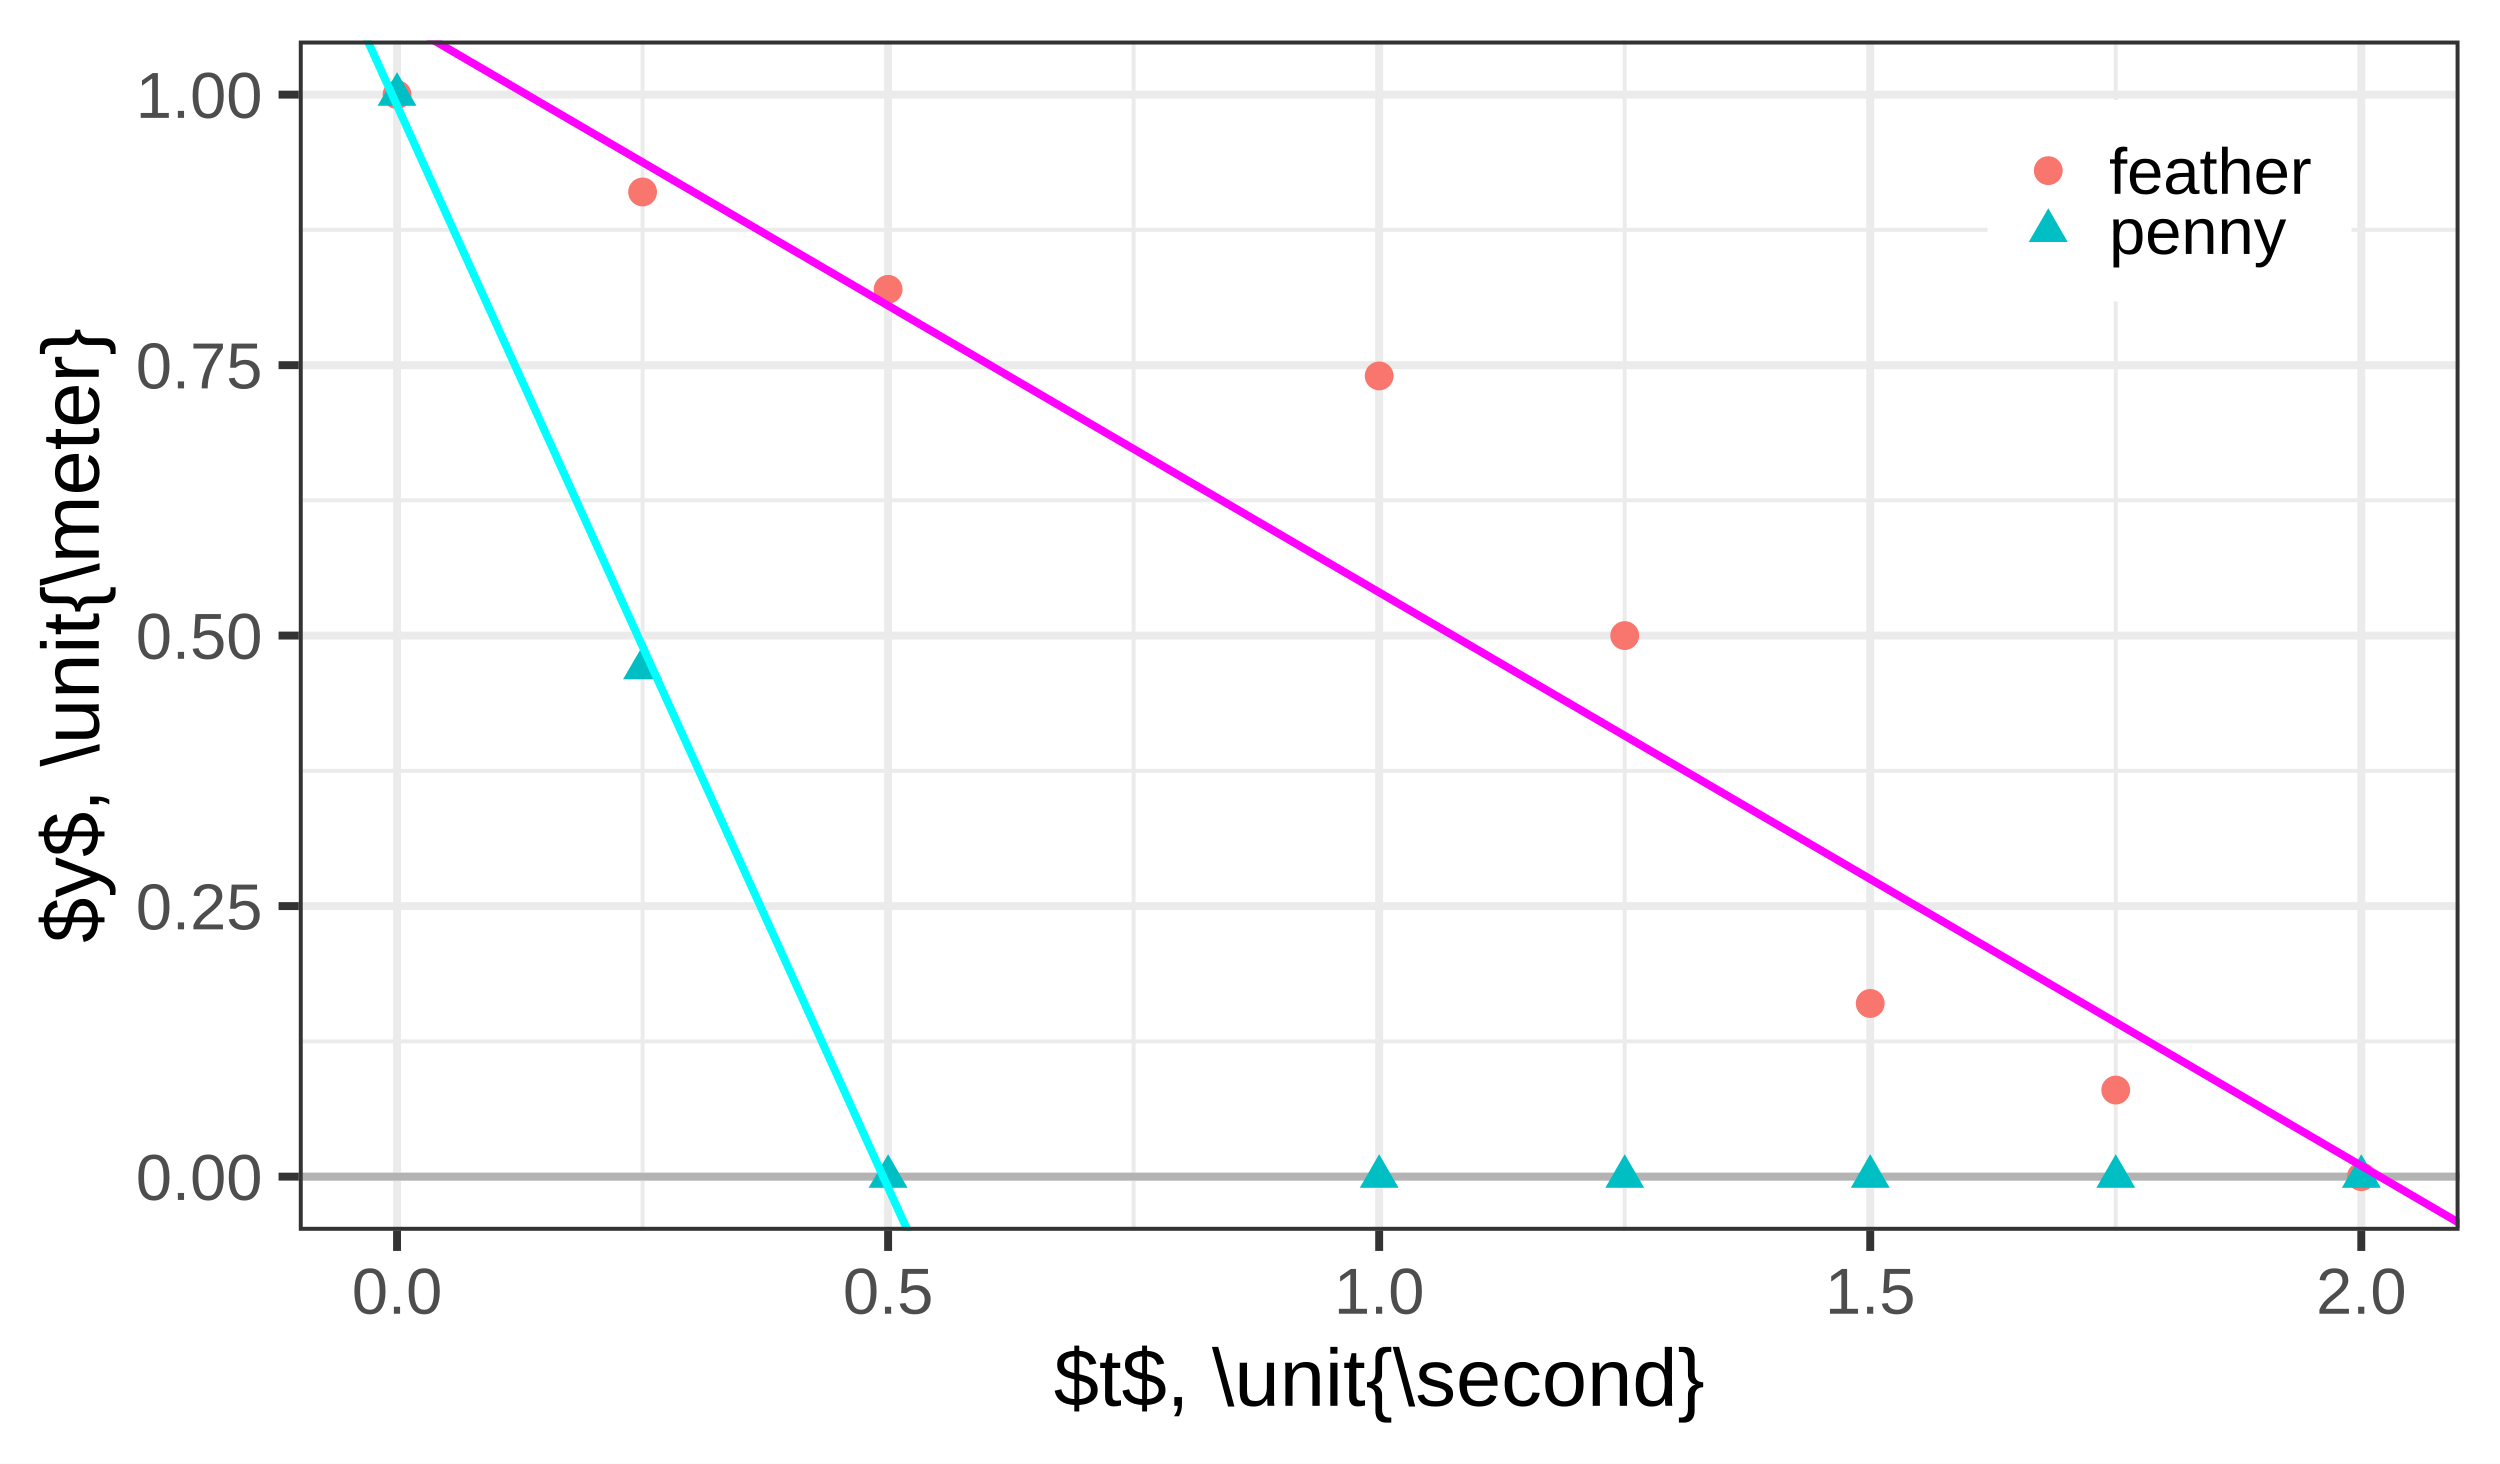
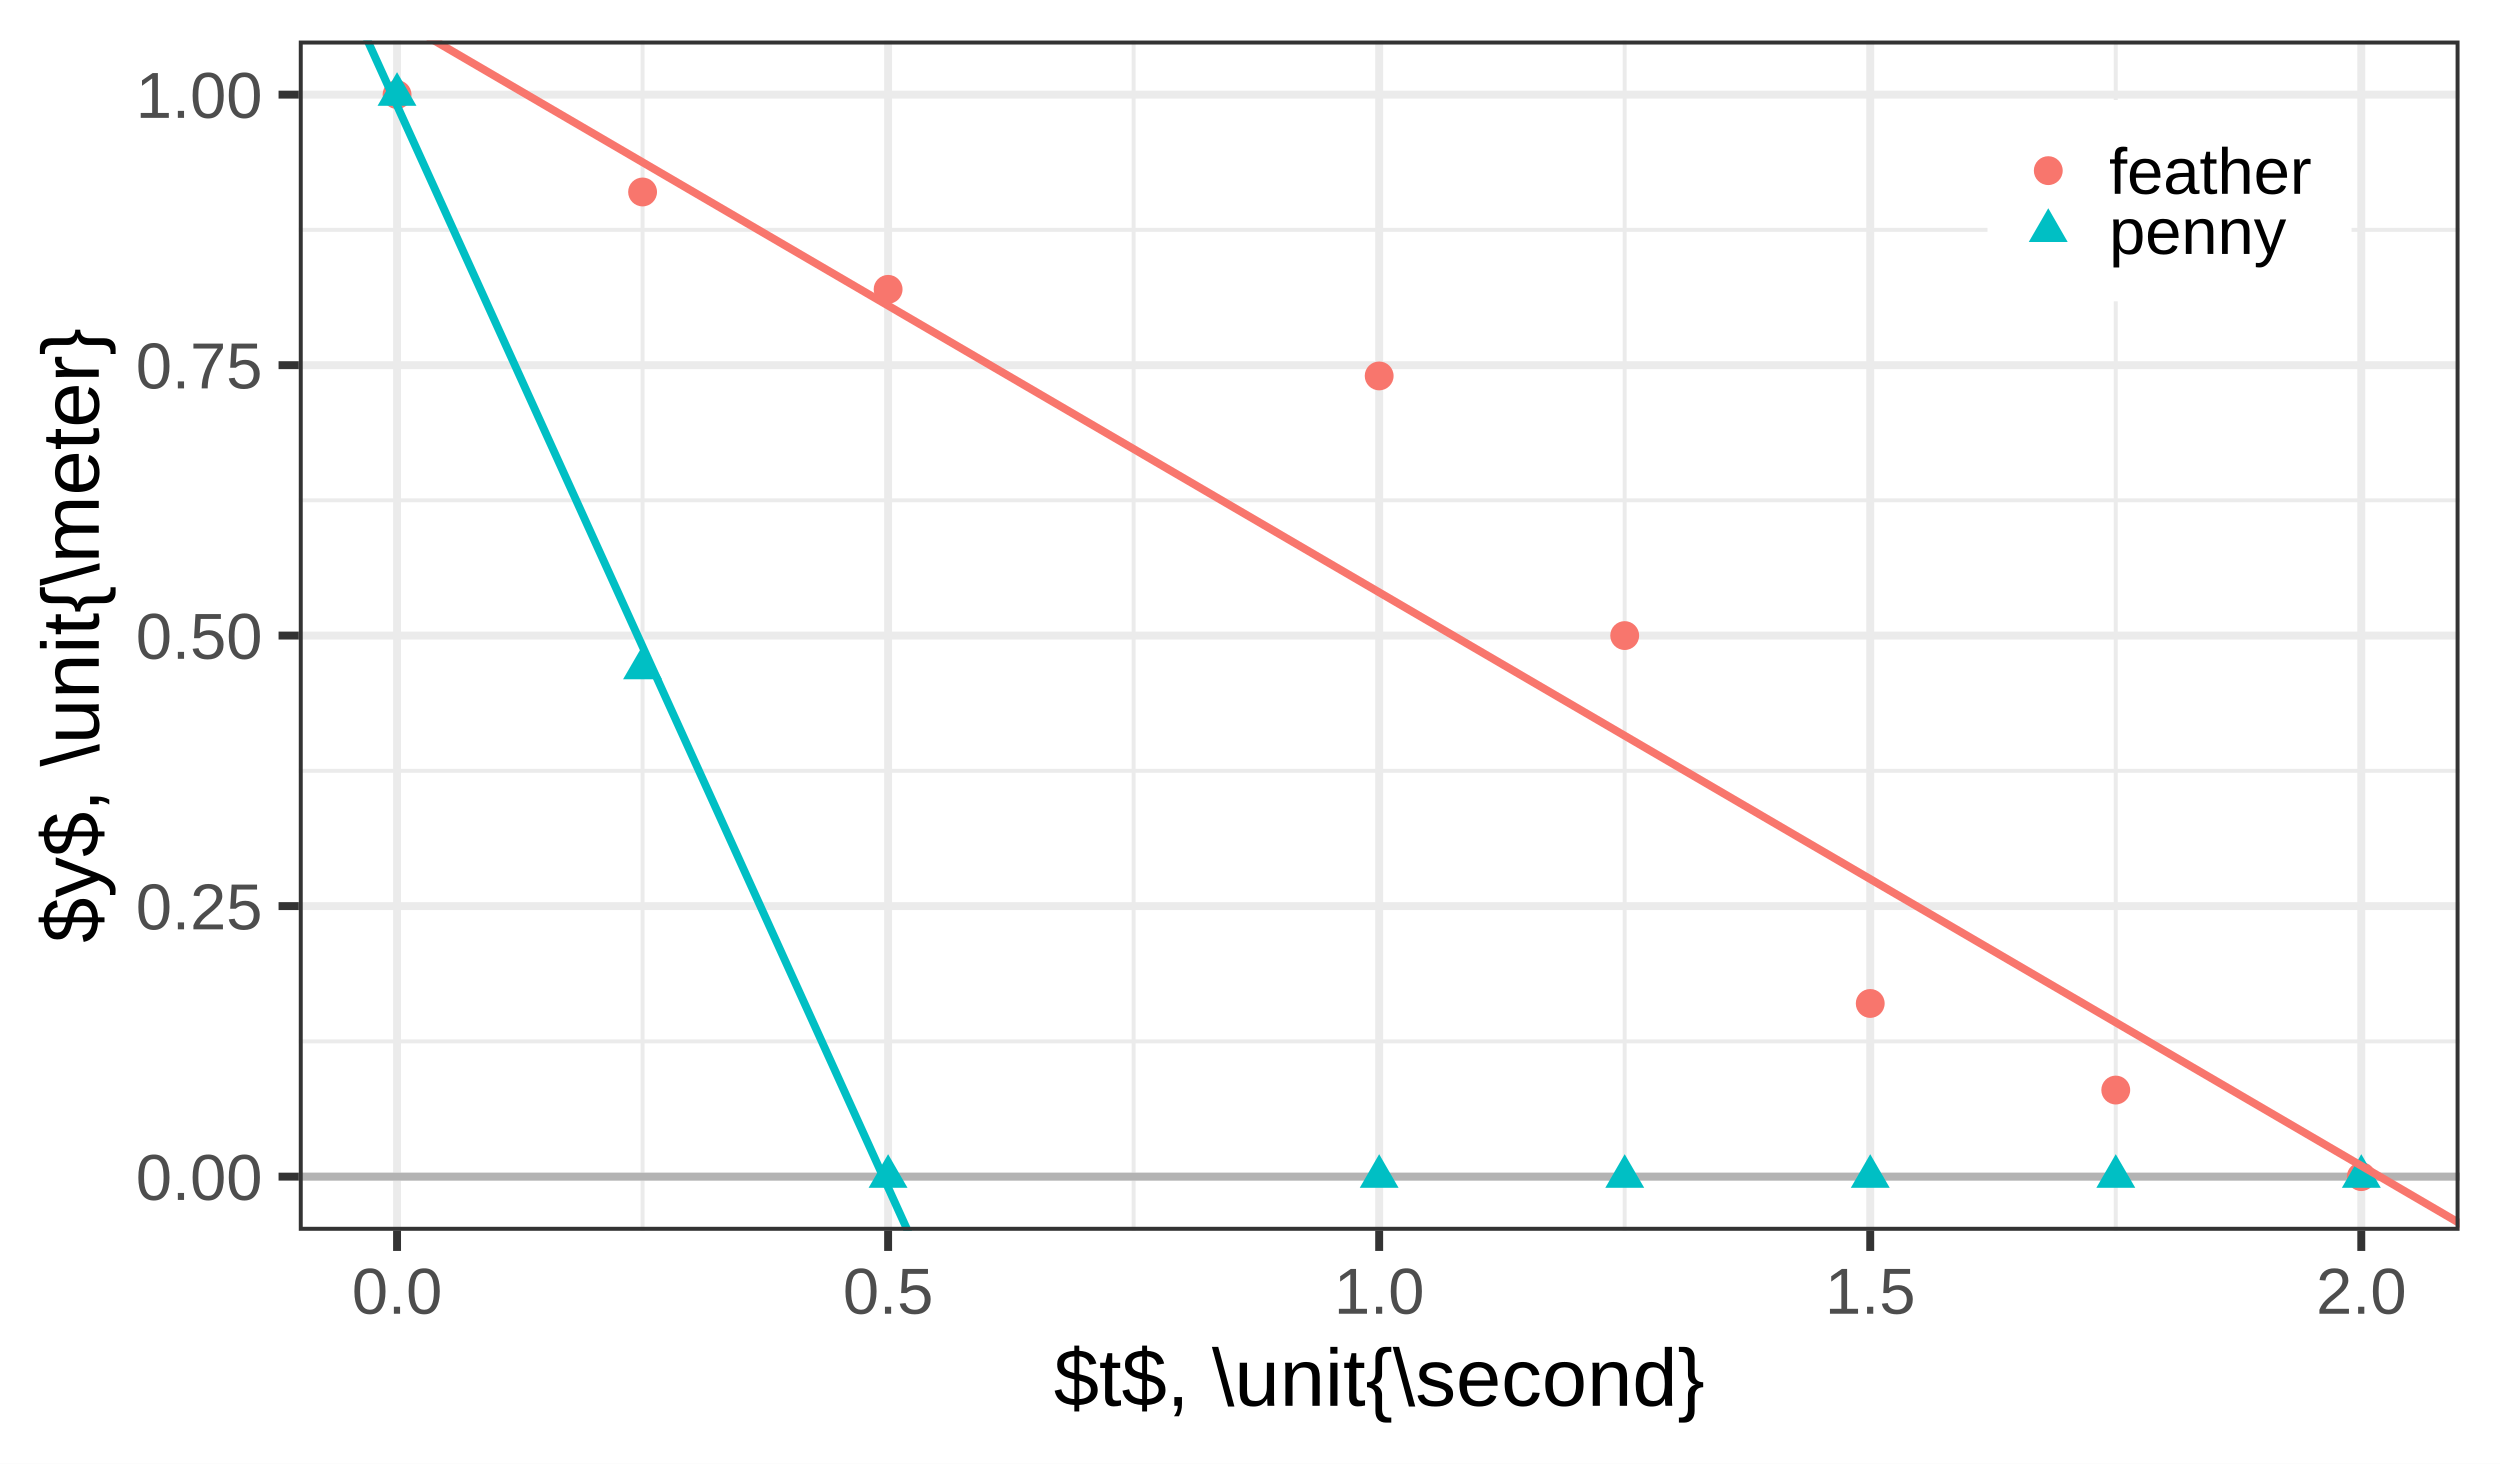
<svg xmlns="http://www.w3.org/2000/svg" width="246.00pt" height="144.00pt" viewBox="0 0 246.00 144.00">
  <g class="svglite">
    <defs>
      <style type="text/css">
    .svglite line, .svglite polyline, .svglite polygon, .svglite path, .svglite rect, .svglite circle {
      fill: none;
      stroke: #000000;
      stroke-linecap: round;
      stroke-linejoin: round;
      stroke-miterlimit: 10.00;
    }
    .svglite text {
      white-space: pre;
    }
    .svglite g.glyphgroup path {
      fill: inherit;
      stroke: none;
    }
  </style>
    </defs>
    <rect width="100%" height="100%" style="stroke: none; fill: #FFFFFF;" />
    <defs>
      <clipPath id="cpMC4wMHwyNDYuMDB8MC4wMHwxNDQuMDA=">
        <rect x="0.00" y="0.00" width="246.00" height="144.00" />
      </clipPath>
    </defs>
    <g clip-path="url(#cpMC4wMHwyNDYuMDB8MC4wMHwxNDQuMDA=)">
      <rect x="0.00" y="0.00" width="246.00" height="144.00" style="stroke-width: 0.78; stroke: #FFFFFF; fill: #FFFFFF;" />
    </g>
    <defs>
      <clipPath id="cpMjkuNDB8MjQyLjAyfDMuOTl8MTIxLjEw">
        <rect x="29.40" y="3.99" width="212.62" height="117.12" />
      </clipPath>
    </defs>
    <g clip-path="url(#cpMjkuNDB8MjQyLjAyfDMuOTl8MTIxLjEw)">
      <rect x="29.40" y="3.99" width="212.62" height="117.12" style="stroke-width: 0.78; stroke: none; fill: #FFFFFF;" />
      <polyline points="29.40,102.47 242.02,102.47 " style="stroke-width: 0.39; stroke: #EBEBEB; stroke-linecap: butt;" />
      <polyline points="29.40,75.85 242.02,75.85 " style="stroke-width: 0.39; stroke: #EBEBEB; stroke-linecap: butt;" />
      <polyline points="29.40,49.23 242.02,49.23 " style="stroke-width: 0.39; stroke: #EBEBEB; stroke-linecap: butt;" />
      <polyline points="29.40,22.62 242.02,22.62 " style="stroke-width: 0.39; stroke: #EBEBEB; stroke-linecap: butt;" />
      <polyline points="63.23,121.10 63.23,3.99 " style="stroke-width: 0.39; stroke: #EBEBEB; stroke-linecap: butt;" />
      <polyline points="111.55,121.10 111.55,3.99 " style="stroke-width: 0.39; stroke: #EBEBEB; stroke-linecap: butt;" />
      <polyline points="159.87,121.10 159.87,3.99 " style="stroke-width: 0.39; stroke: #EBEBEB; stroke-linecap: butt;" />
      <polyline points="208.19,121.10 208.19,3.99 " style="stroke-width: 0.39; stroke: #EBEBEB; stroke-linecap: butt;" />
      <polyline points="29.40,115.78 242.02,115.78 " style="stroke-width: 0.78; stroke: #EBEBEB; stroke-linecap: butt;" />
      <polyline points="29.40,89.16 242.02,89.16 " style="stroke-width: 0.78; stroke: #EBEBEB; stroke-linecap: butt;" />
      <polyline points="29.40,62.54 242.02,62.54 " style="stroke-width: 0.78; stroke: #EBEBEB; stroke-linecap: butt;" />
      <polyline points="29.40,35.93 242.02,35.93 " style="stroke-width: 0.78; stroke: #EBEBEB; stroke-linecap: butt;" />
      <polyline points="29.40,9.31 242.02,9.31 " style="stroke-width: 0.78; stroke: #EBEBEB; stroke-linecap: butt;" />
      <polyline points="39.07,121.10 39.07,3.99 " style="stroke-width: 0.78; stroke: #EBEBEB; stroke-linecap: butt;" />
      <polyline points="87.39,121.10 87.39,3.99 " style="stroke-width: 0.78; stroke: #EBEBEB; stroke-linecap: butt;" />
      <polyline points="135.71,121.10 135.71,3.99 " style="stroke-width: 0.78; stroke: #EBEBEB; stroke-linecap: butt;" />
      <polyline points="184.03,121.10 184.03,3.99 " style="stroke-width: 0.78; stroke: #EBEBEB; stroke-linecap: butt;" />
      <polyline points="232.35,121.10 232.35,3.99 " style="stroke-width: 0.78; stroke: #EBEBEB; stroke-linecap: butt;" />
      <line x1="29.40" y1="115.78" x2="242.02" y2="115.78" style="stroke-width: 0.78; stroke: #B3B3B3; stroke-linecap: butt;" />
      <circle cx="39.07" cy="9.31" r="1.42" style="stroke-width: 0.52; stroke: none; fill: #F8766D;" />
      <circle cx="63.23" cy="18.89" r="1.42" style="stroke-width: 0.52; stroke: none; fill: #F8766D;" />
      <circle cx="87.39" cy="28.47" r="1.42" style="stroke-width: 0.52; stroke: none; fill: #F8766D;" />
      <circle cx="135.71" cy="36.99" r="1.42" style="stroke-width: 0.52; stroke: none; fill: #F8766D;" />
      <circle cx="159.87" cy="62.54" r="1.42" style="stroke-width: 0.52; stroke: none; fill: #F8766D;" />
      <circle cx="184.03" cy="98.74" r="1.42" style="stroke-width: 0.52; stroke: none; fill: #F8766D;" />
      <circle cx="208.19" cy="107.26" r="1.42" style="stroke-width: 0.52; stroke: none; fill: #F8766D;" />
      <circle cx="232.35" cy="115.78" r="1.42" style="stroke-width: 0.52; stroke: none; fill: #F8766D;" />
      <polygon points="39.07,7.10 40.98,10.41 37.15,10.41 " style="stroke-width: 0.52; stroke: none; fill: #00BFC4;" />
      <polygon points="63.23,63.53 65.14,66.84 61.31,66.84 " style="stroke-width: 0.52; stroke: none; fill: #00BFC4;" />
      <polygon points="87.39,113.57 89.30,116.88 85.47,116.88 " style="stroke-width: 0.52; stroke: none; fill: #00BFC4;" />
      <polygon points="135.71,113.57 137.62,116.88 133.80,116.88 " style="stroke-width: 0.52; stroke: none; fill: #00BFC4;" />
      <polygon points="159.87,113.57 161.79,116.88 157.96,116.88 " style="stroke-width: 0.52; stroke: none; fill: #00BFC4;" />
      <polygon points="184.03,113.57 185.95,116.88 182.12,116.88 " style="stroke-width: 0.52; stroke: none; fill: #00BFC4;" />
      <polygon points="208.19,113.57 210.11,116.88 206.28,116.88 " style="stroke-width: 0.52; stroke: none; fill: #00BFC4;" />
      <polygon points="232.35,113.57 234.27,116.88 230.44,116.88 " style="stroke-width: 0.52; stroke: none; fill: #00BFC4;" />
-       <line x1="-16.99" y1="-113.13" x2="142.47" y2="238.22" style="stroke-width: 0.78; stroke: #00FFFF; stroke-linecap: butt;" />
-       <line x1="-157.87" y1="-113.13" x2="443.87" y2="238.22" style="stroke-width: 0.78; stroke: #FF00FF; stroke-linecap: butt;" />
+       <line x1="-16.99" y1="-113.13" x2="142.47" y2="238.22" style="stroke-width: 0.78; stroke: #00BFC4; stroke-linecap: butt;" />
+       <line x1="-157.87" y1="-113.13" x2="443.87" y2="238.22" style="stroke-width: 0.78; stroke: #F8766D; stroke-linecap: butt;" />
      <rect x="29.40" y="3.99" width="212.62" height="117.12" style="stroke-width: 0.78; stroke: #333333;" />
    </g>
    <g clip-path="url(#cpMC4wMHwyNDYuMDB8MC4wMHwxNDQuMDA=)">
      <text x="25.82" y="118.07" text-anchor="end" style="font-size: 6.40px;fill: #4D4D4D; font-family: &quot;Arial&quot;;" textLength="12.42px" lengthAdjust="spacingAndGlyphs">0.00</text>
      <text x="25.82" y="91.45" text-anchor="end" style="font-size: 6.40px;fill: #4D4D4D; font-family: &quot;Arial&quot;;" textLength="12.42px" lengthAdjust="spacingAndGlyphs">0.25</text>
      <text x="25.82" y="64.83" text-anchor="end" style="font-size: 6.40px;fill: #4D4D4D; font-family: &quot;Arial&quot;;" textLength="12.42px" lengthAdjust="spacingAndGlyphs">0.50</text>
      <text x="25.82" y="38.22" text-anchor="end" style="font-size: 6.40px;fill: #4D4D4D; font-family: &quot;Arial&quot;;" textLength="12.42px" lengthAdjust="spacingAndGlyphs">0.75</text>
      <text x="25.82" y="11.60" text-anchor="end" style="font-size: 6.40px;fill: #4D4D4D; font-family: &quot;Arial&quot;;" textLength="12.42px" lengthAdjust="spacingAndGlyphs">1.00</text>
      <polyline points="27.41,115.78 29.40,115.78 " style="stroke-width: 0.78; stroke: #333333; stroke-linecap: butt;" />
      <polyline points="27.41,89.16 29.40,89.16 " style="stroke-width: 0.78; stroke: #333333; stroke-linecap: butt;" />
      <polyline points="27.41,62.54 29.40,62.54 " style="stroke-width: 0.78; stroke: #333333; stroke-linecap: butt;" />
      <polyline points="27.41,35.93 29.40,35.93 " style="stroke-width: 0.78; stroke: #333333; stroke-linecap: butt;" />
      <polyline points="27.41,9.31 29.40,9.31 " style="stroke-width: 0.78; stroke: #333333; stroke-linecap: butt;" />
      <polyline points="39.07,123.09 39.07,121.10 " style="stroke-width: 0.78; stroke: #333333; stroke-linecap: butt;" />
      <polyline points="87.39,123.09 87.39,121.10 " style="stroke-width: 0.78; stroke: #333333; stroke-linecap: butt;" />
      <polyline points="135.71,123.09 135.71,121.10 " style="stroke-width: 0.78; stroke: #333333; stroke-linecap: butt;" />
      <polyline points="184.03,123.09 184.03,121.10 " style="stroke-width: 0.78; stroke: #333333; stroke-linecap: butt;" />
      <polyline points="232.35,123.09 232.35,121.10 " style="stroke-width: 0.78; stroke: #333333; stroke-linecap: butt;" />
      <text x="39.07" y="129.27" text-anchor="middle" style="font-size: 6.40px;fill: #4D4D4D; font-family: &quot;Arial&quot;;" textLength="8.88px" lengthAdjust="spacingAndGlyphs">0.0</text>
      <text x="87.39" y="129.27" text-anchor="middle" style="font-size: 6.40px;fill: #4D4D4D; font-family: &quot;Arial&quot;;" textLength="8.88px" lengthAdjust="spacingAndGlyphs">0.5</text>
      <text x="135.71" y="129.27" text-anchor="middle" style="font-size: 6.40px;fill: #4D4D4D; font-family: &quot;Arial&quot;;" textLength="8.88px" lengthAdjust="spacingAndGlyphs">1.0</text>
      <text x="184.03" y="129.27" text-anchor="middle" style="font-size: 6.40px;fill: #4D4D4D; font-family: &quot;Arial&quot;;" textLength="8.88px" lengthAdjust="spacingAndGlyphs">1.5</text>
      <text x="232.35" y="129.27" text-anchor="middle" style="font-size: 6.40px;fill: #4D4D4D; font-family: &quot;Arial&quot;;" textLength="8.88px" lengthAdjust="spacingAndGlyphs">2.0</text>
      <text x="135.71" y="138.33" text-anchor="middle" style="font-size: 8.00px; font-family: &quot;Arial&quot;;" textLength="64.06px" lengthAdjust="spacingAndGlyphs">$t$, \unit{\second}</text>
      <text transform="translate(9.72,62.54) rotate(-90)" text-anchor="middle" style="font-size: 8.00px; font-family: &quot;Arial&quot;;" textLength="60.50px" lengthAdjust="spacingAndGlyphs">$y$, \unit{\meter}</text>
      <rect x="195.57" y="9.84" width="35.82" height="19.81" style="stroke-width: 0.78; stroke: none; fill: #FFFFFF;" />
      <rect x="199.56" y="13.83" width="3.99" height="5.92" style="stroke-width: 0.78; stroke: none; fill: #FFFFFF;" />
      <circle cx="201.55" cy="16.79" r="1.42" style="stroke-width: 0.52; stroke: none; fill: #F8766D;" />
      <rect x="199.56" y="19.74" width="3.99" height="5.92" style="stroke-width: 0.78; stroke: none; fill: #FFFFFF;" />
      <polygon points="201.55,20.49 203.46,23.81 199.63,23.81 " style="stroke-width: 0.52; stroke: none; fill: #00BFC4;" />
      <text x="207.53" y="19.07" style="font-size: 6.40px; font-family: &quot;Arial&quot;;" textLength="19.88px" lengthAdjust="spacingAndGlyphs">feather</text>
      <text x="207.53" y="24.99" style="font-size: 6.40px; font-family: &quot;Arial&quot;;" textLength="17.39px" lengthAdjust="spacingAndGlyphs">penny</text>
    </g>
  </g>
</svg>
